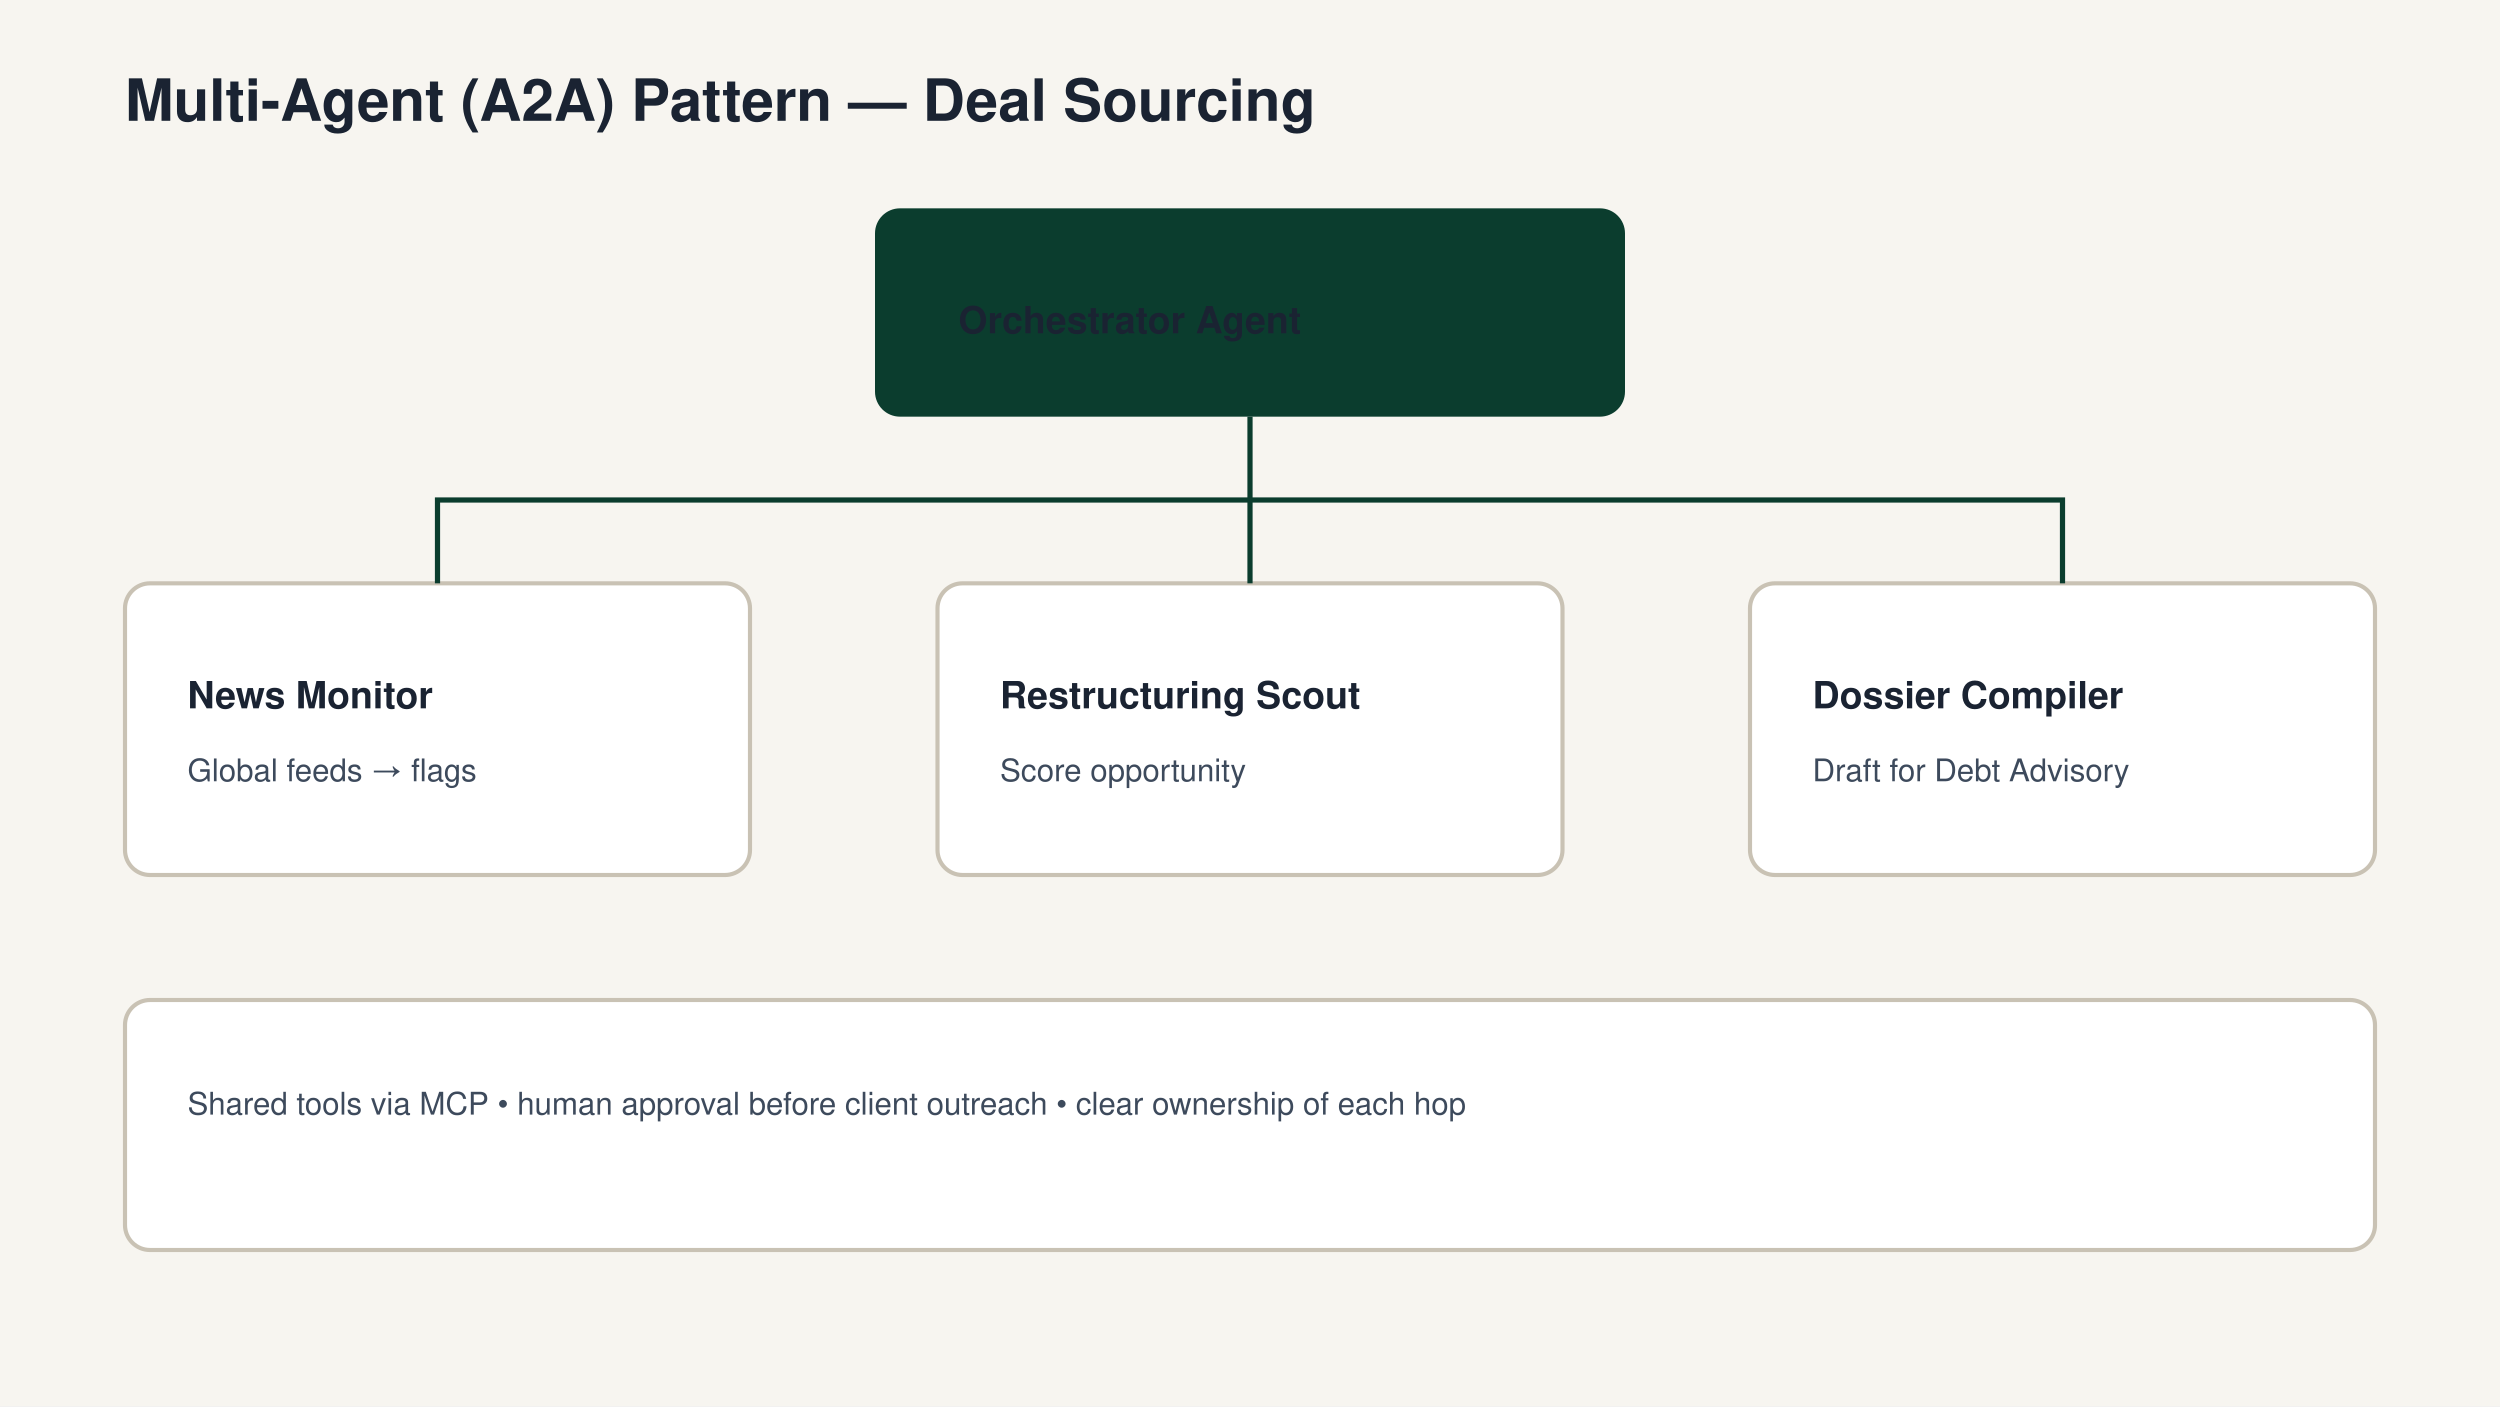
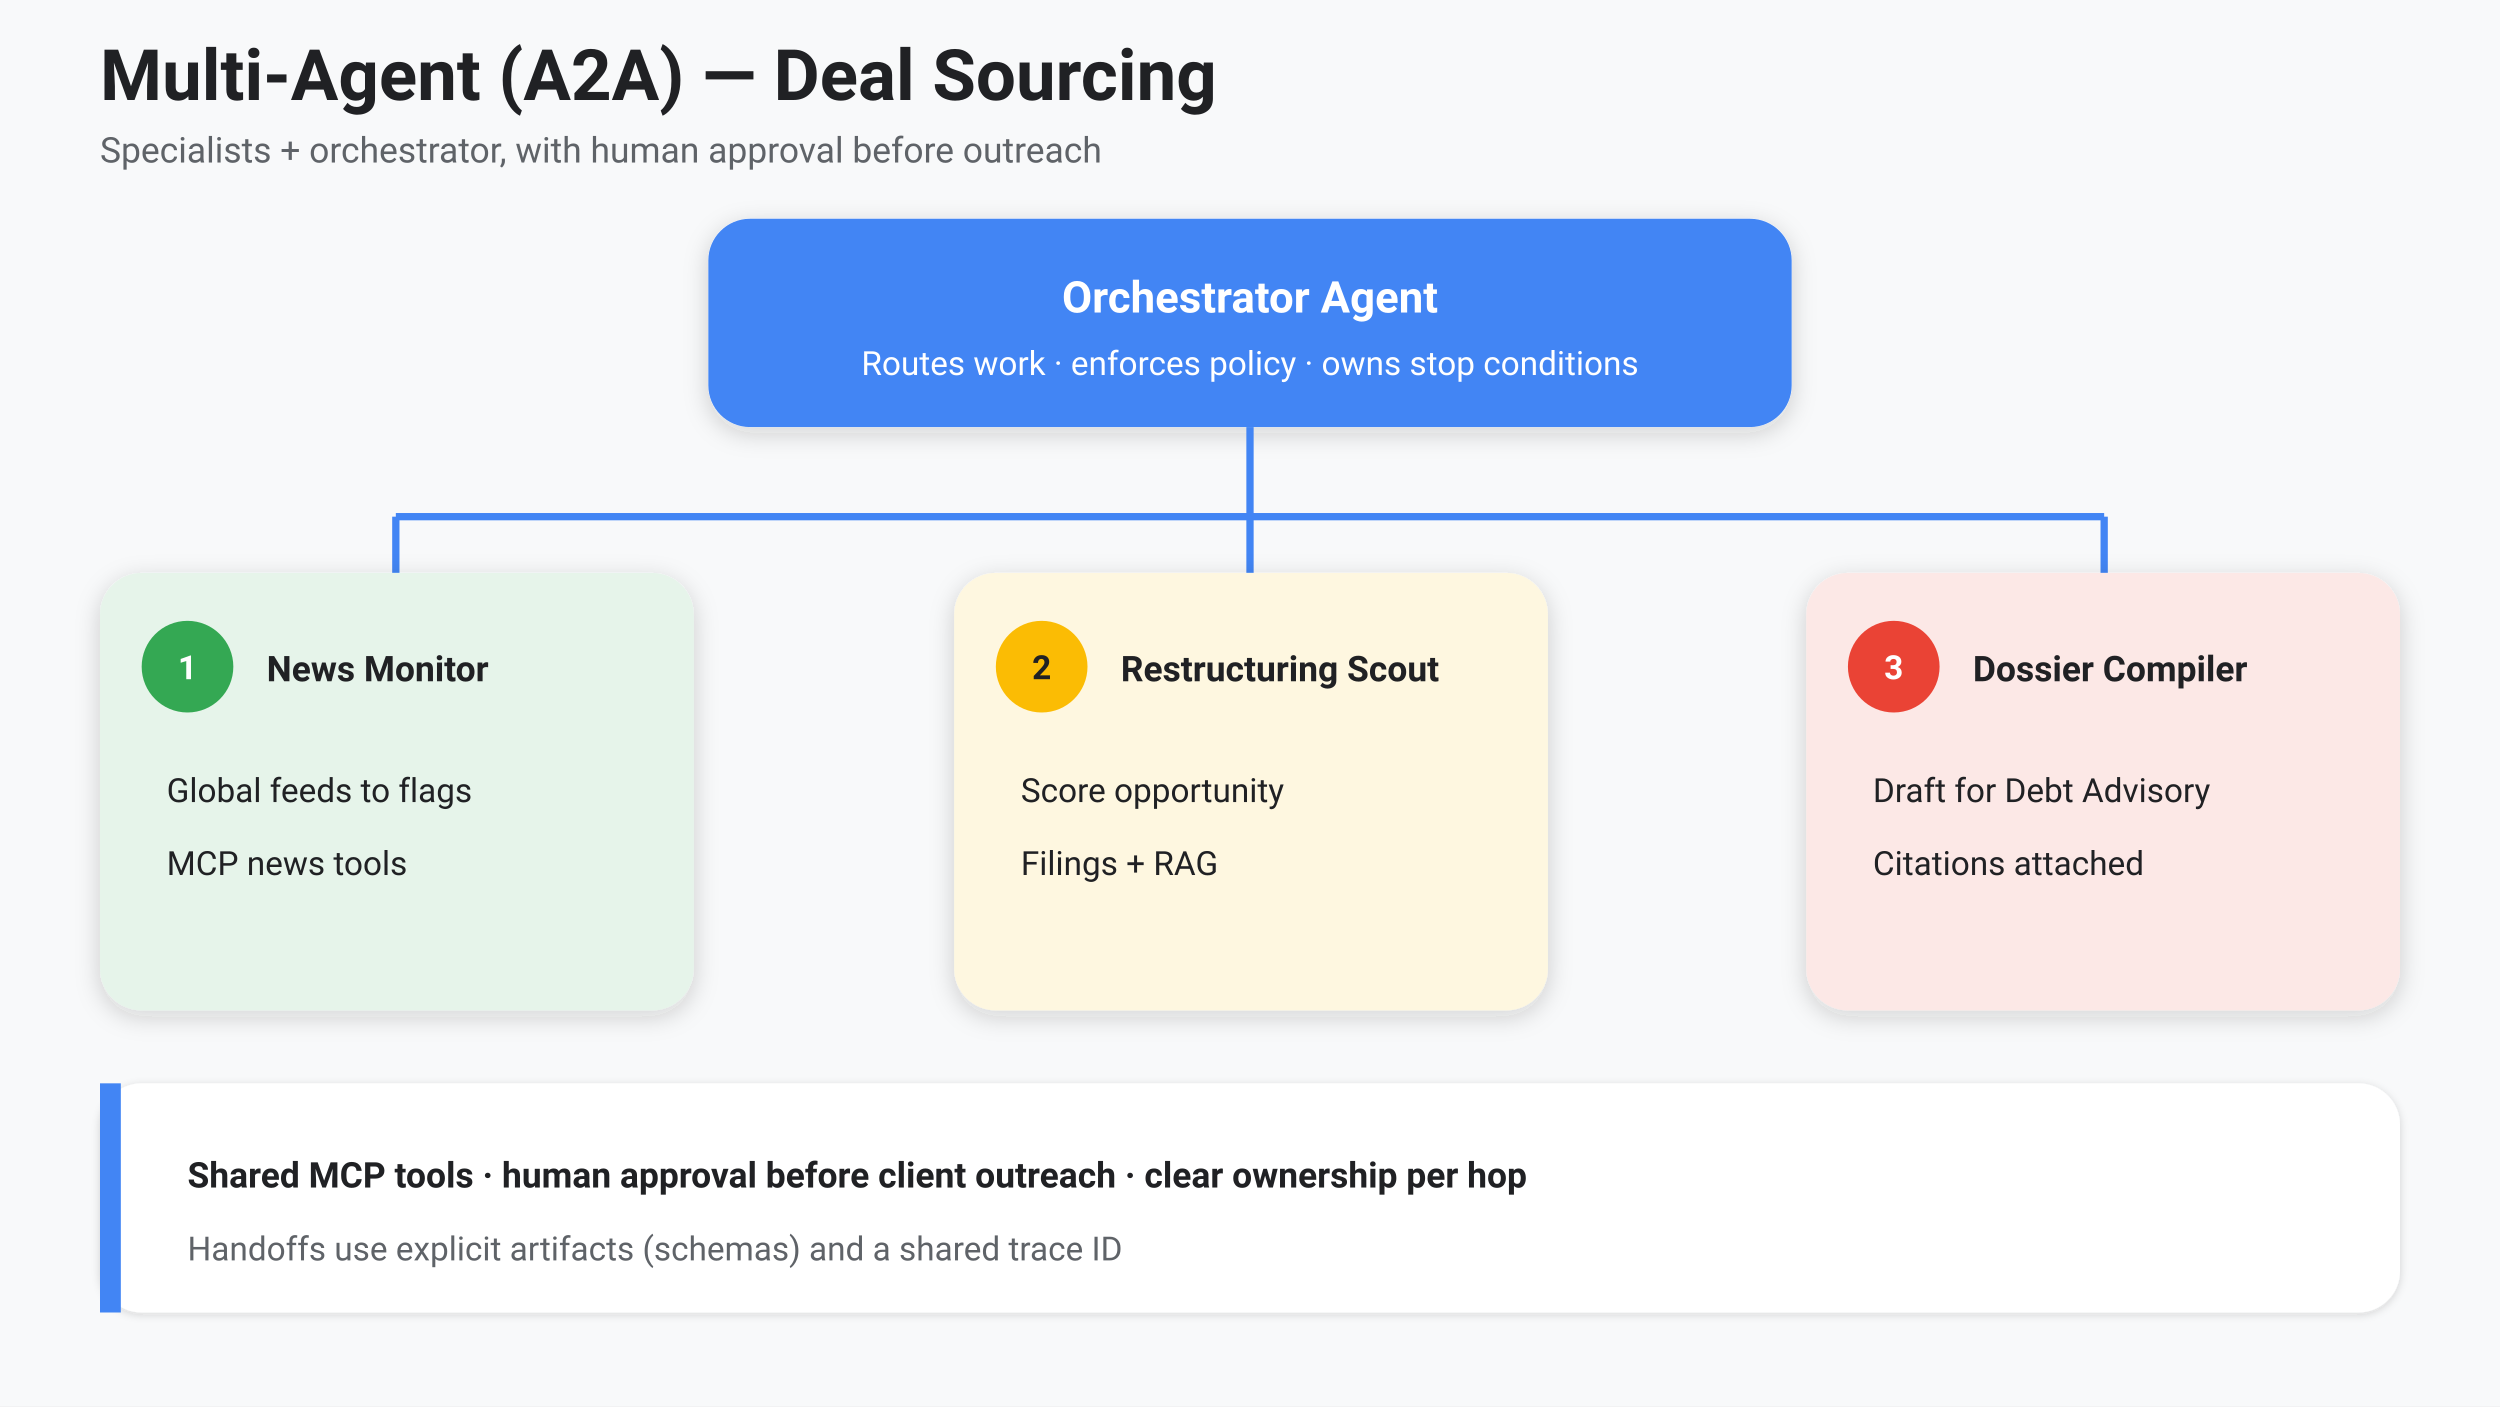
- <svg xmlns="http://www.w3.org/2000/svg" width="1200" height="675" viewBox="0 0 1200 675">
+ <svg xmlns="http://www.w3.org/2000/svg" width="1200" height="675" viewBox="0 0 1200 675" role="img">
  <defs>
-     <style>
-       .t { font-family: 'Segoe UI', Helvetica, Arial, sans-serif; fill: #1a2332; }
-       .h { font-size: 28px; font-weight: 700; }
-       .b { font-size: 18px; font-weight: 600; }
-       .s { font-size: 15px; fill: #3d4a5c; }
-       .w { fill: #f7f5f0; }
-       .card { fill: #ffffff; stroke: #c9c2b4; stroke-width: 2; }
-       .accent { fill: #0b3d2e; }
-       .accent2 { fill: #1e5a45; }
-       .muted { fill: #e8e4dc; }
-       .line { stroke: #0b3d2e; stroke-width: 2.5; fill: none; }
-       .arrow { fill: #0b3d2e; }
+     <filter id="elev1" x="-40%" y="-40%" width="180%" height="180%">
+       <feDropShadow dx="0" dy="1" stdDeviation="2" flood-color="#202124" flood-opacity="0.16" />
+     </filter>
+     <filter id="elev2" x="-40%" y="-40%" width="180%" height="180%">
+       <feDropShadow dx="0" dy="3" stdDeviation="6" flood-color="#202124" flood-opacity="0.18" />
+     </filter>
+     <style type="text/css">
+       .title { font-family: Roboto, 'Google Sans', 'Helvetica Neue', Arial, sans-serif; font-size: 34px; font-weight: 700; fill: #202124; }
+       .sub { font-family: Roboto, Arial, sans-serif; font-size: 17px; font-weight: 400; fill: #5F6368; }
+       .h2 { font-family: Roboto, 'Google Sans', Arial, sans-serif; font-size: 21px; font-weight: 700; fill: #202124; }
+       .h3 { font-family: Roboto, Arial, sans-serif; font-size: 17px; font-weight: 700; fill: #202124; }
+       .body { font-family: Roboto, Arial, sans-serif; font-size: 16px; font-weight: 400; fill: #5F6368; }
+       .body-ink { font-family: Roboto, Arial, sans-serif; font-size: 16px; font-weight: 400; fill: #202124; }
+       .label { font-family: Roboto, Arial, sans-serif; font-size: 12px; font-weight: 700; fill: #5F6368; letter-spacing: 1.2px; }
+       .chip { font-family: Roboto, Arial, sans-serif; font-size: 14px; font-weight: 600; }
+       .num { font-family: Roboto, Arial, sans-serif; font-size: 16px; font-weight: 700; fill: #FFFFFF; }
+       .num-dark { font-family: Roboto, Arial, sans-serif; font-size: 16px; font-weight: 700; fill: #202124; }
+       .on-dark { fill: #FFFFFF; }
    </style>
  </defs>
-   <rect width="1200" height="675" class="w" />
-   <text x="60" y="58" class="t h">Multi-Agent (A2A) Pattern — Deal Sourcing</text>
-   <rect x="420" y="100" width="360" height="100" rx="12" fill="#0b3d2e" />
-   <text x="460" y="160" class="t b" fill="#f7f5f0">Orchestrator Agent</text>
-   <rect x="60" y="280" width="300" height="140" rx="12" class="card" />
-   <text x="90" y="340" class="t b">News Monitor</text>
-   <text x="90" y="375" class="t s">Global feeds → flags</text>
-   <rect x="450" y="280" width="300" height="140" rx="12" class="card" />
-   <text x="480" y="340" class="t b">Restructuring Scout</text>
-   <text x="480" y="375" class="t s">Score opportunity</text>
-   <rect x="840" y="280" width="300" height="140" rx="12" class="card" />
-   <text x="870" y="340" class="t b">Dossier Compiler</text>
-   <text x="870" y="375" class="t s">Draft for Debt Advisory</text>
-   <path d="M600 200 V280" class="line" />
-   <path d="M210 280 V240 H990 V280" class="line" />
-   <rect x="60" y="480" width="1080" height="120" rx="12" class="card" />
-   <text x="90" y="535" class="t s">Shared tools via MCP • human approval before client outreach • clear ownership of each hop</text>
+   <rect width="1200" height="675" fill="#F8F9FA" />
+   <text x="48" y="48" class="title">Multi-Agent (A2A) — Deal Sourcing</text>
+   <text x="48" y="78" class="sub">Specialists + orchestrator, with human approval before outreach</text>
+   <rect x="340" y="105" width="520" height="100" rx="20" fill="#FFFFFF" filter="url(#elev2)" />
+   <rect x="340" y="105" width="520" height="100" rx="20" fill="#4285F4" />
+   <text x="600" y="150" text-anchor="middle" class="h2 on-dark" font-size="24">Orchestrator Agent</text>
+   <text x="600" y="180" text-anchor="middle" class="body on-dark">Routes work · enforces policy · owns stop conditions</text>
+   <line x1="600" y1="205" x2="600" y2="248" stroke="#4285F4" stroke-width="3.5" />
+   <line x1="190" y1="248" x2="1010" y2="248" stroke="#4285F4" stroke-width="3.5" />
+   <line x1="190" y1="248" x2="190" y2="275" stroke="#4285F4" stroke-width="3.5" />
+   <line x1="600" y1="248" x2="600" y2="275" stroke="#4285F4" stroke-width="3.5" />
+   <line x1="1010" y1="248" x2="1010" y2="275" stroke="#4285F4" stroke-width="3.5" />
+   <rect x="48" y="275" width="285" height="210" rx="20" fill="#E6F4EA" filter="url(#elev2)" />
+   <circle cx="90" cy="320" r="22" fill="#34A853" />
+   <text x="90" y="326" text-anchor="middle" class="num">1</text>
+   <text x="128" y="327" class="h3">News Monitor</text>
+   <text x="80" y="385" class="body-ink" font-size="16">Global feeds to flags</text>
+   <text x="80" y="420" class="body-ink" font-size="16">MCP news tools</text>
+   <rect x="458" y="275" width="285" height="210" rx="20" fill="#FEF7E0" filter="url(#elev2)" />
+   <circle cx="500" cy="320" r="22" fill="#FBBC04" />
+   <text x="500" y="326" text-anchor="middle" class="num-dark">2</text>
+   <text x="538" y="327" class="h3">Restructuring Scout</text>
+   <text x="490" y="385" class="body-ink" font-size="16">Score opportunity</text>
+   <text x="490" y="420" class="body-ink" font-size="16">Filings + RAG</text>
+   <rect x="867" y="275" width="285" height="210" rx="20" fill="#FCE8E6" filter="url(#elev2)" />
+   <circle cx="909" cy="320" r="22" fill="#EA4335" />
+   <text x="909" y="326" text-anchor="middle" class="num">3</text>
+   <text x="947" y="327" class="h3">Dossier Compiler</text>
+   <text x="899" y="385" class="body-ink" font-size="16">Draft for Debt Advisory</text>
+   <text x="899" y="420" class="body-ink" font-size="16">Citations attached</text>
+   <rect x="48" y="520" width="1104" height="110" rx="20" fill="#FFFFFF" filter="url(#elev1)" />
+   <rect x="48" y="520" width="10" height="110" fill="#4285F4" />
+   <text x="90" y="570" class="h3">Shared MCP tools · human approval before client outreach · clear ownership per hop</text>
+   <text x="90" y="605" class="body">Handoffs use explicit artifacts (schemas) and a shared trace ID</text>
</svg>
